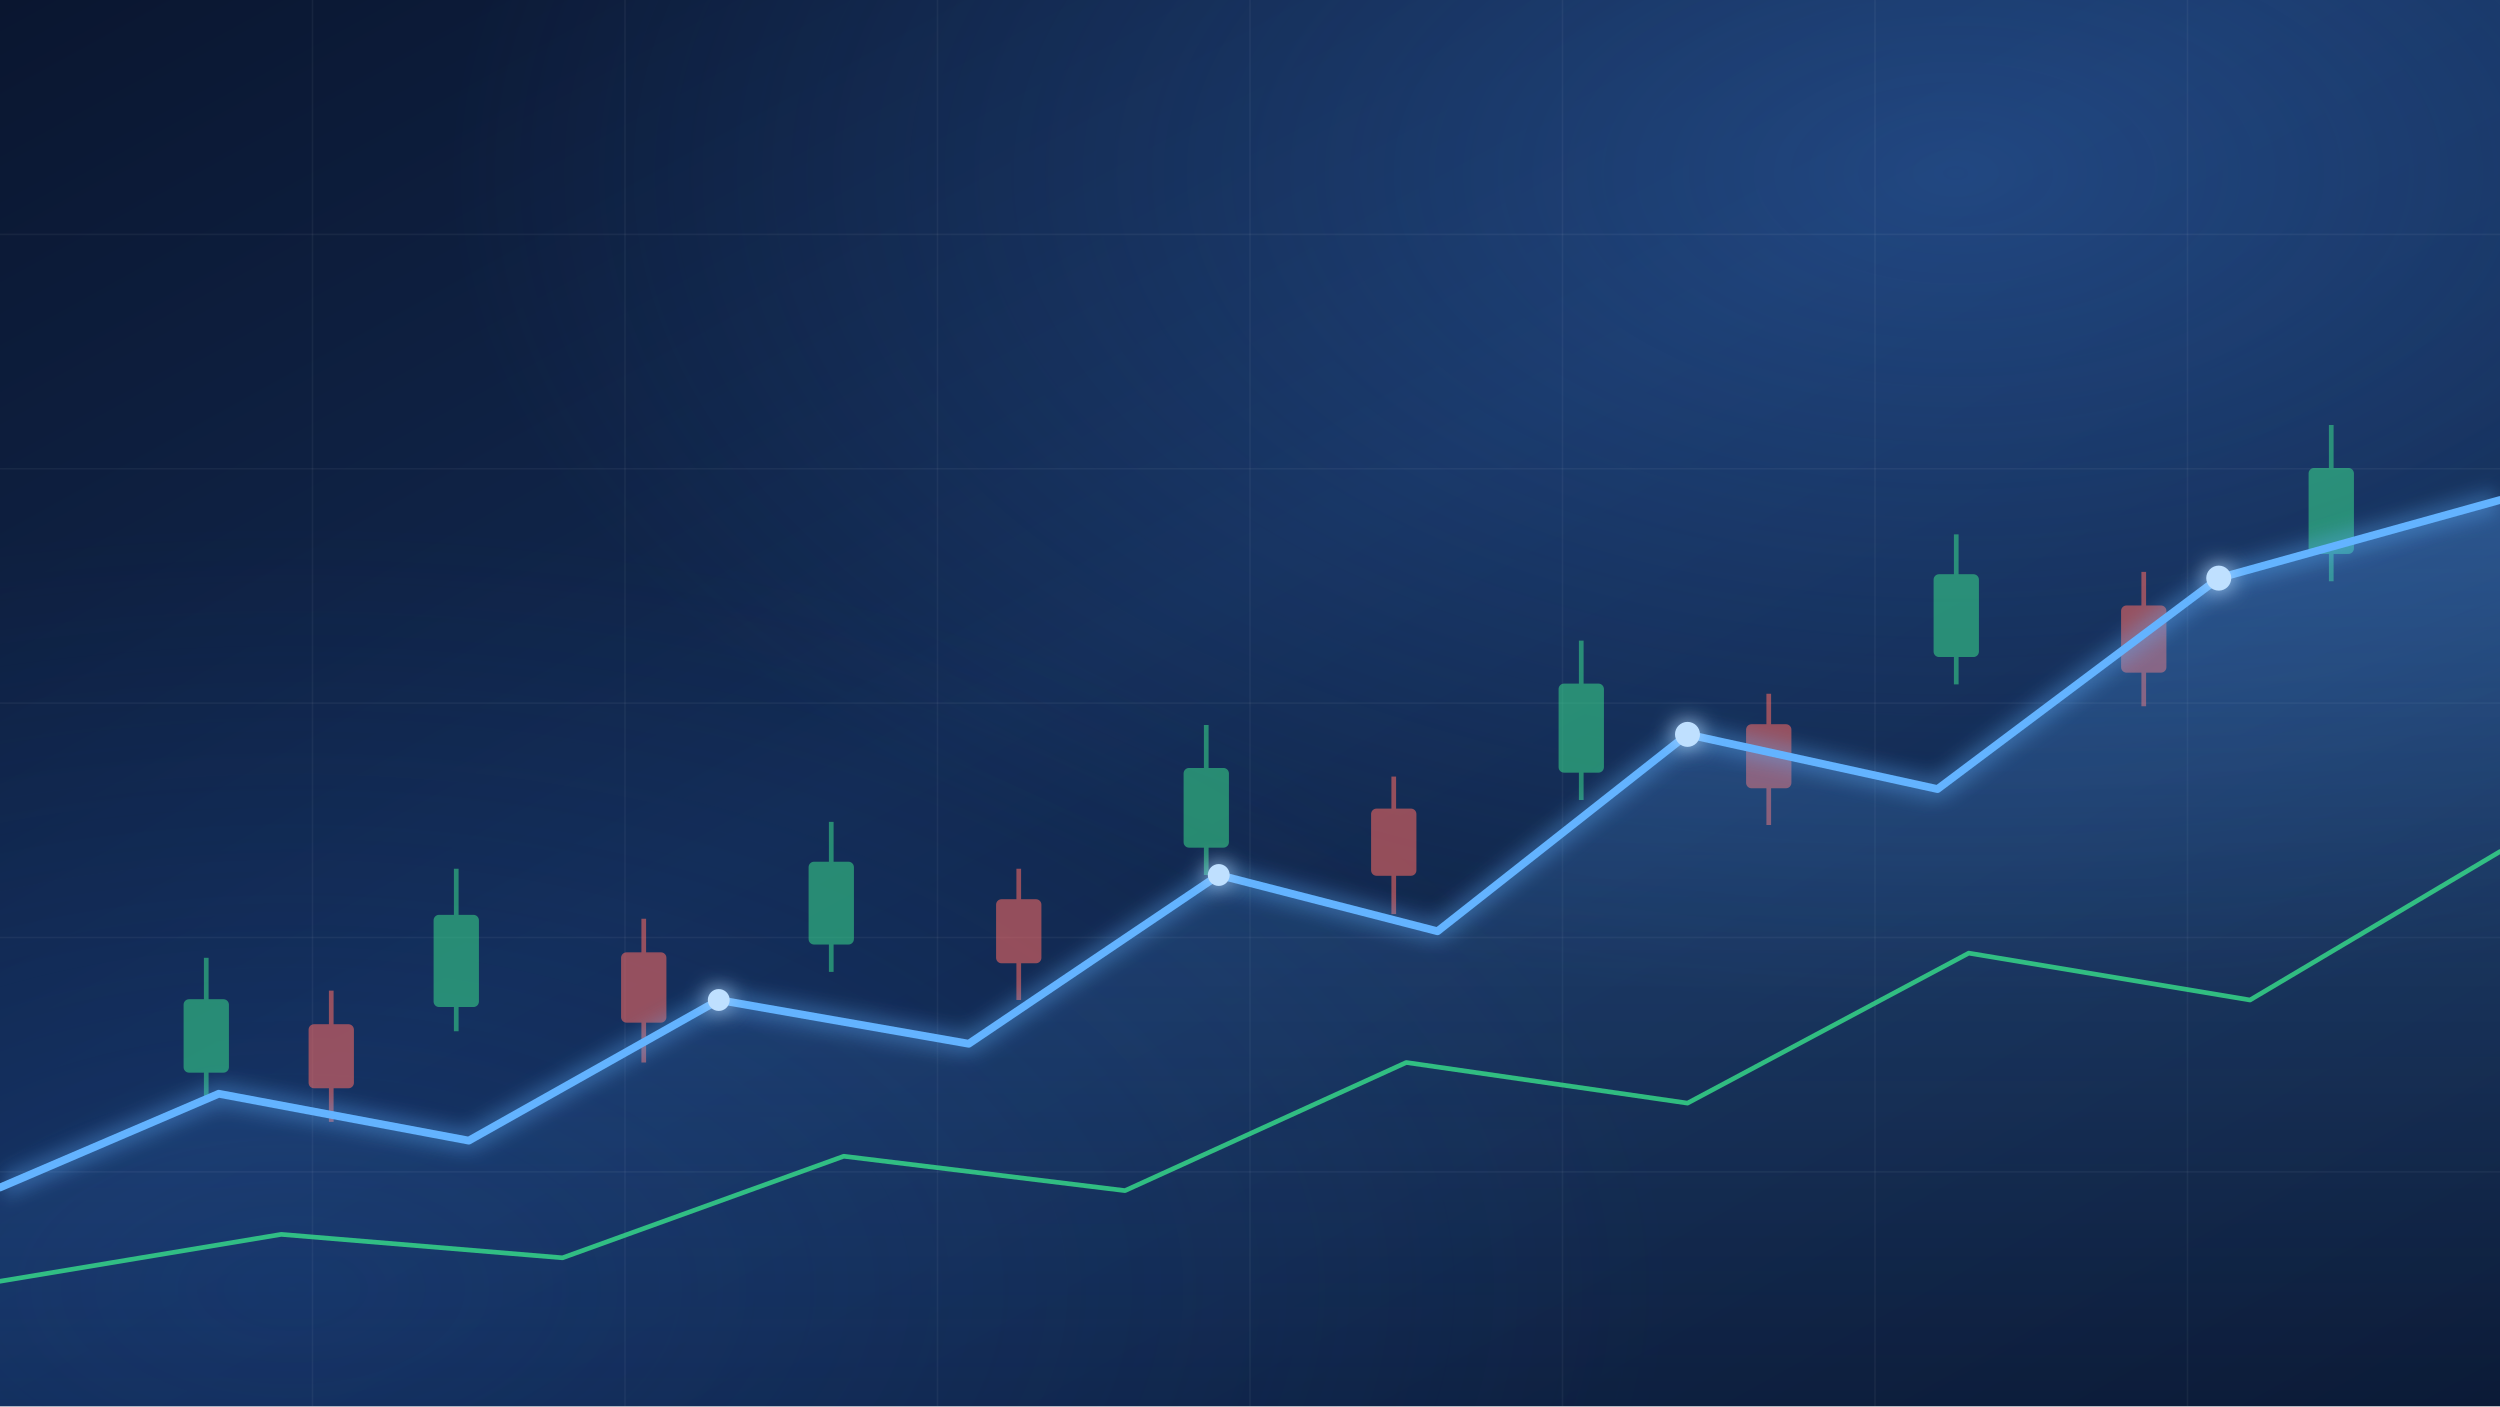
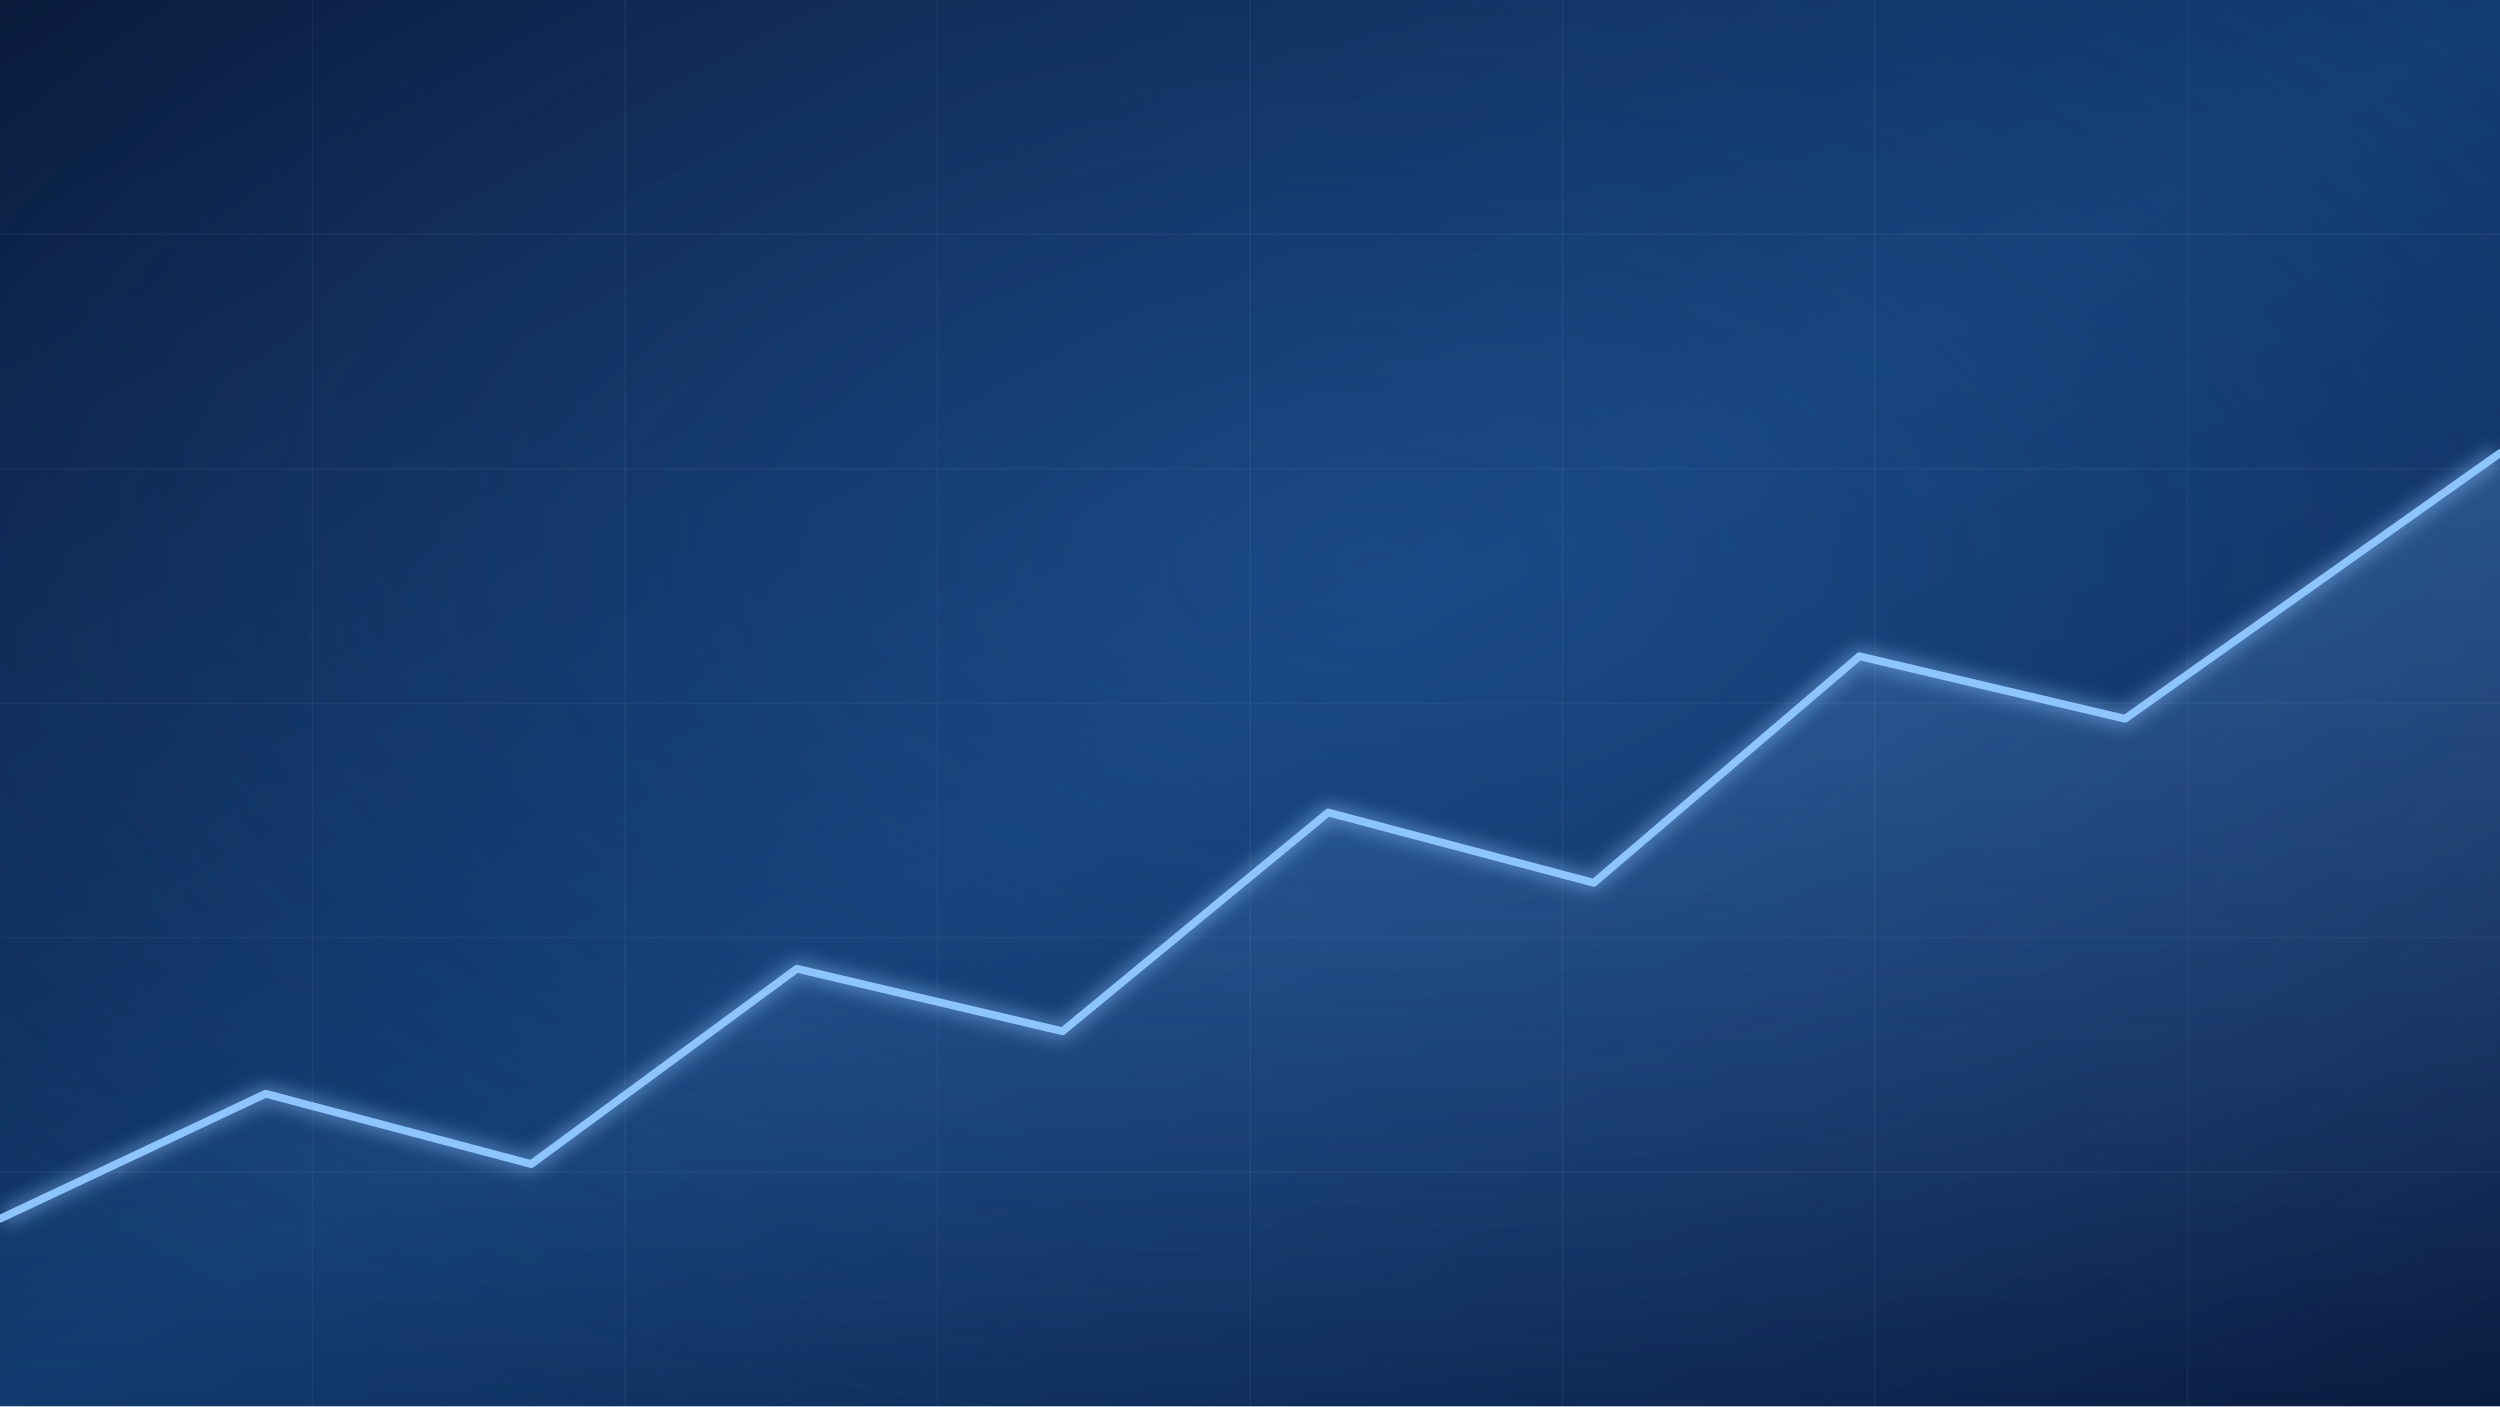
<svg xmlns="http://www.w3.org/2000/svg" viewBox="0 0 1600 900" preserveAspectRatio="xMidYMid slice">
  <defs>
    <linearGradient id="bgGrad" x1="0" y1="0" x2="1" y2="1">
-       <stop offset="0" stop-color="#0a1630" />
-       <stop offset=".45" stop-color="#122a52" />
-       <stop offset="1" stop-color="#0b1a36" />
+       <stop offset="0" stop-color="#0a1a3a" />
+       <stop offset=".5" stop-color="#123a6e" />
+       <stop offset="1" stop-color="#0a1c40" />
    </linearGradient>
-     <radialGradient id="lightTR" cx="78%" cy="12%" r="60%">
-       <stop offset="0" stop-color="#3d7dd8" stop-opacity=".35" />
-       <stop offset="1" stop-color="#3d7dd8" stop-opacity="0" />
+     <radialGradient id="centerGlow" cx="55%" cy="40%" r="70%">
+       <stop offset="0" stop-color="#2f6fc4" stop-opacity=".30" />
+       <stop offset="1" stop-color="#2f6fc4" stop-opacity="0" />
    </radialGradient>
-     <radialGradient id="lightBL" cx="12%" cy="92%" r="55%">
-       <stop offset="0" stop-color="#1d4d9e" stop-opacity=".28" />
-       <stop offset="1" stop-color="#1d4d9e" stop-opacity="0" />
-     </radialGradient>
-     <linearGradient id="areaBlue" x1="0" y1="0" x2="0" y2="1">
-       <stop offset="0" stop-color="#5aa9ff" stop-opacity=".30" />
-       <stop offset="1" stop-color="#5aa9ff" stop-opacity="0" />
+     <linearGradient id="area" x1="0" y1="0" x2="0" y2="1">
+       <stop offset="0" stop-color="#7db8ff" stop-opacity=".22" />
+       <stop offset="1" stop-color="#7db8ff" stop-opacity="0" />
    </linearGradient>
    <filter id="glow" x="-40%" y="-40%" width="180%" height="180%">
-       <feGaussianBlur stdDeviation="7" result="b" />
+       <feGaussianBlur stdDeviation="6" result="b" />
      <feMerge>
        <feMergeNode in="b" />
        <feMergeNode in="SourceGraphic" />
      </feMerge>
    </filter>
  </defs>
  <rect width="1600" height="900" fill="url(#bgGrad)" />
-   <rect width="1600" height="900" fill="url(#lightTR)" />
-   <rect width="1600" height="900" fill="url(#lightBL)" />
-   <g stroke="#ffffff" stroke-opacity=".05" stroke-width="1">
+   <rect width="1600" height="900" fill="url(#centerGlow)" />
+   <g stroke="#ffffff" stroke-opacity=".045" stroke-width="1">
    <path d="M0 150H1600M0 300H1600M0 450H1600M0 600H1600M0 750H1600" />
    <path d="M200 0V900M400 0V900M600 0V900M800 0V900M1000 0V900M1200 0V900M1400 0V900" />
  </g>
-   <g opacity=".55">
-     <g stroke="#39d98a" fill="#39d98a">
-       <path d="M132 705v-92" stroke-width="3" />
-       <rect x="118" y="640" width="28" height="46" rx="3" />
-       <path d="M292 660v-104" stroke-width="3" />
-       <rect x="278" y="586" width="28" height="58" rx="3" />
-       <path d="M532 622v-96" stroke-width="3" />
-       <rect x="518" y="552" width="28" height="52" rx="3" />
-       <path d="M772 560v-96" stroke-width="3" />
-       <rect x="758" y="492" width="28" height="50" rx="3" />
-       <path d="M1012 512v-102" stroke-width="3" />
-       <rect x="998" y="438" width="28" height="56" rx="3" />
-       <path d="M1252 438v-96" stroke-width="3" />
-       <rect x="1238" y="368" width="28" height="52" rx="3" />
-       <path d="M1492 372v-100" stroke-width="3" />
-       <rect x="1478" y="300" width="28" height="54" rx="3" />
-     </g>
-     <g stroke="#ff6b62" fill="#ff6b62">
-       <path d="M212 718v-84" stroke-width="3" />
-       <rect x="198" y="656" width="28" height="40" rx="3" />
-       <path d="M412 680v-92" stroke-width="3" />
-       <rect x="398" y="610" width="28" height="44" rx="3" />
-       <path d="M652 640v-84" stroke-width="3" />
-       <rect x="638" y="576" width="28" height="40" rx="3" />
-       <path d="M892 585v-88" stroke-width="3" />
-       <rect x="878" y="518" width="28" height="42" rx="3" />
-       <path d="M1132 528v-84" stroke-width="3" />
-       <rect x="1118" y="464" width="28" height="40" rx="3" />
-       <path d="M1372 452v-86" stroke-width="3" />
-       <rect x="1358" y="388" width="28" height="42" rx="3" />
-     </g>
-   </g>
-   <path d="M0 760 L140 700 L300 730 L460 640 L620 668 L780 560 L920 596 L1080 470 L1240 505 L1420 370 L1600 320 L1600 900 L0 900 Z" fill="url(#areaBlue)" />
-   <path d="M0 760 L140 700 L300 730 L460 640 L620 668 L780 560 L920 596 L1080 470 L1240 505 L1420 370 L1600 320" fill="none" stroke="#63b3ff" stroke-width="5" stroke-linejoin="round" stroke-linecap="round" filter="url(#glow)" />
-   <path d="M0 820 L180 790 L360 805 L540 740 L720 762 L900 680 L1080 706 L1260 610 L1440 640 L1600 545" fill="none" stroke="#37e08b" stroke-width="3" stroke-opacity=".8" stroke-linejoin="round" stroke-linecap="round" />
-   <g fill="#bfe0ff" filter="url(#glow)">
-     <circle cx="460" cy="640" r="7" />
-     <circle cx="780" cy="560" r="7" />
-     <circle cx="1080" cy="470" r="8" />
-     <circle cx="1420" cy="370" r="8" />
-   </g>
+   <path d="M0 780 L170 700 L340 745 L510 620 L680 660 L850 520 L1020 565 L1190 420 L1360 460 L1600 290 L1600 900 L0 900 Z" fill="url(#area)" />
+   <path d="M0 780 L170 700 L340 745 L510 620 L680 660 L850 520 L1020 565 L1190 420 L1360 460 L1600 290" fill="none" stroke="#8ec4ff" stroke-width="5" stroke-linejoin="round" stroke-linecap="round" filter="url(#glow)" />
</svg>
